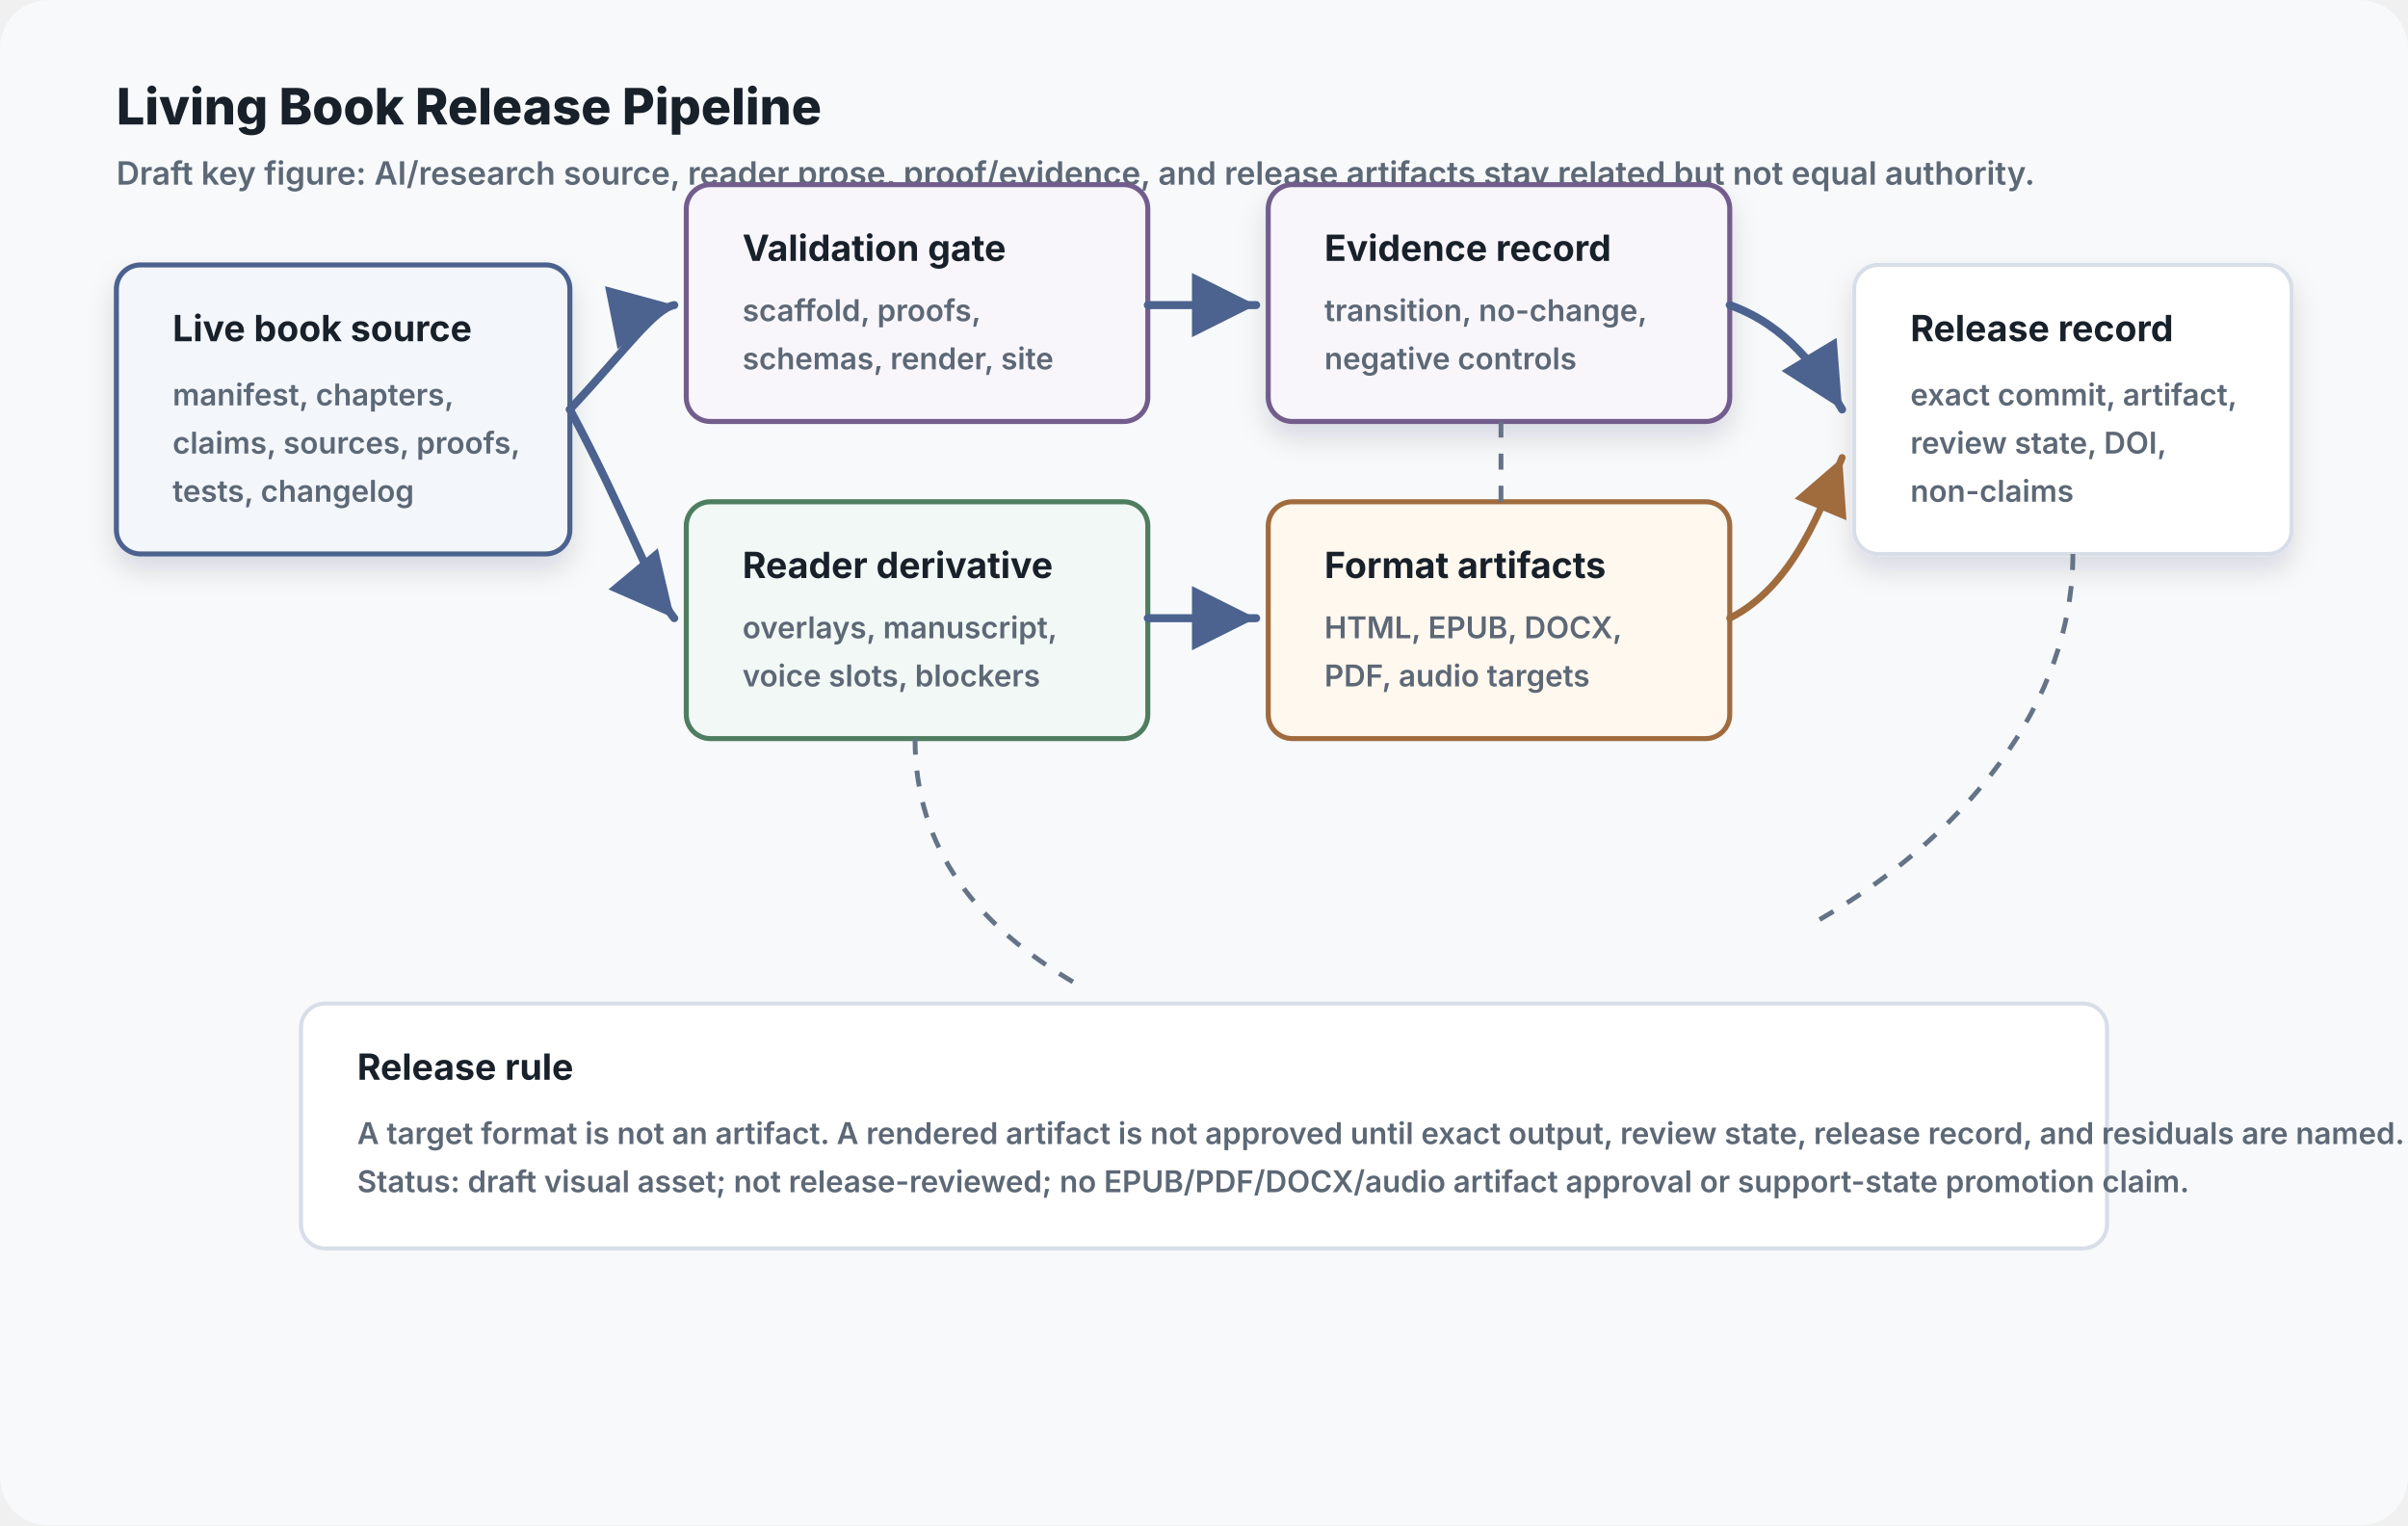
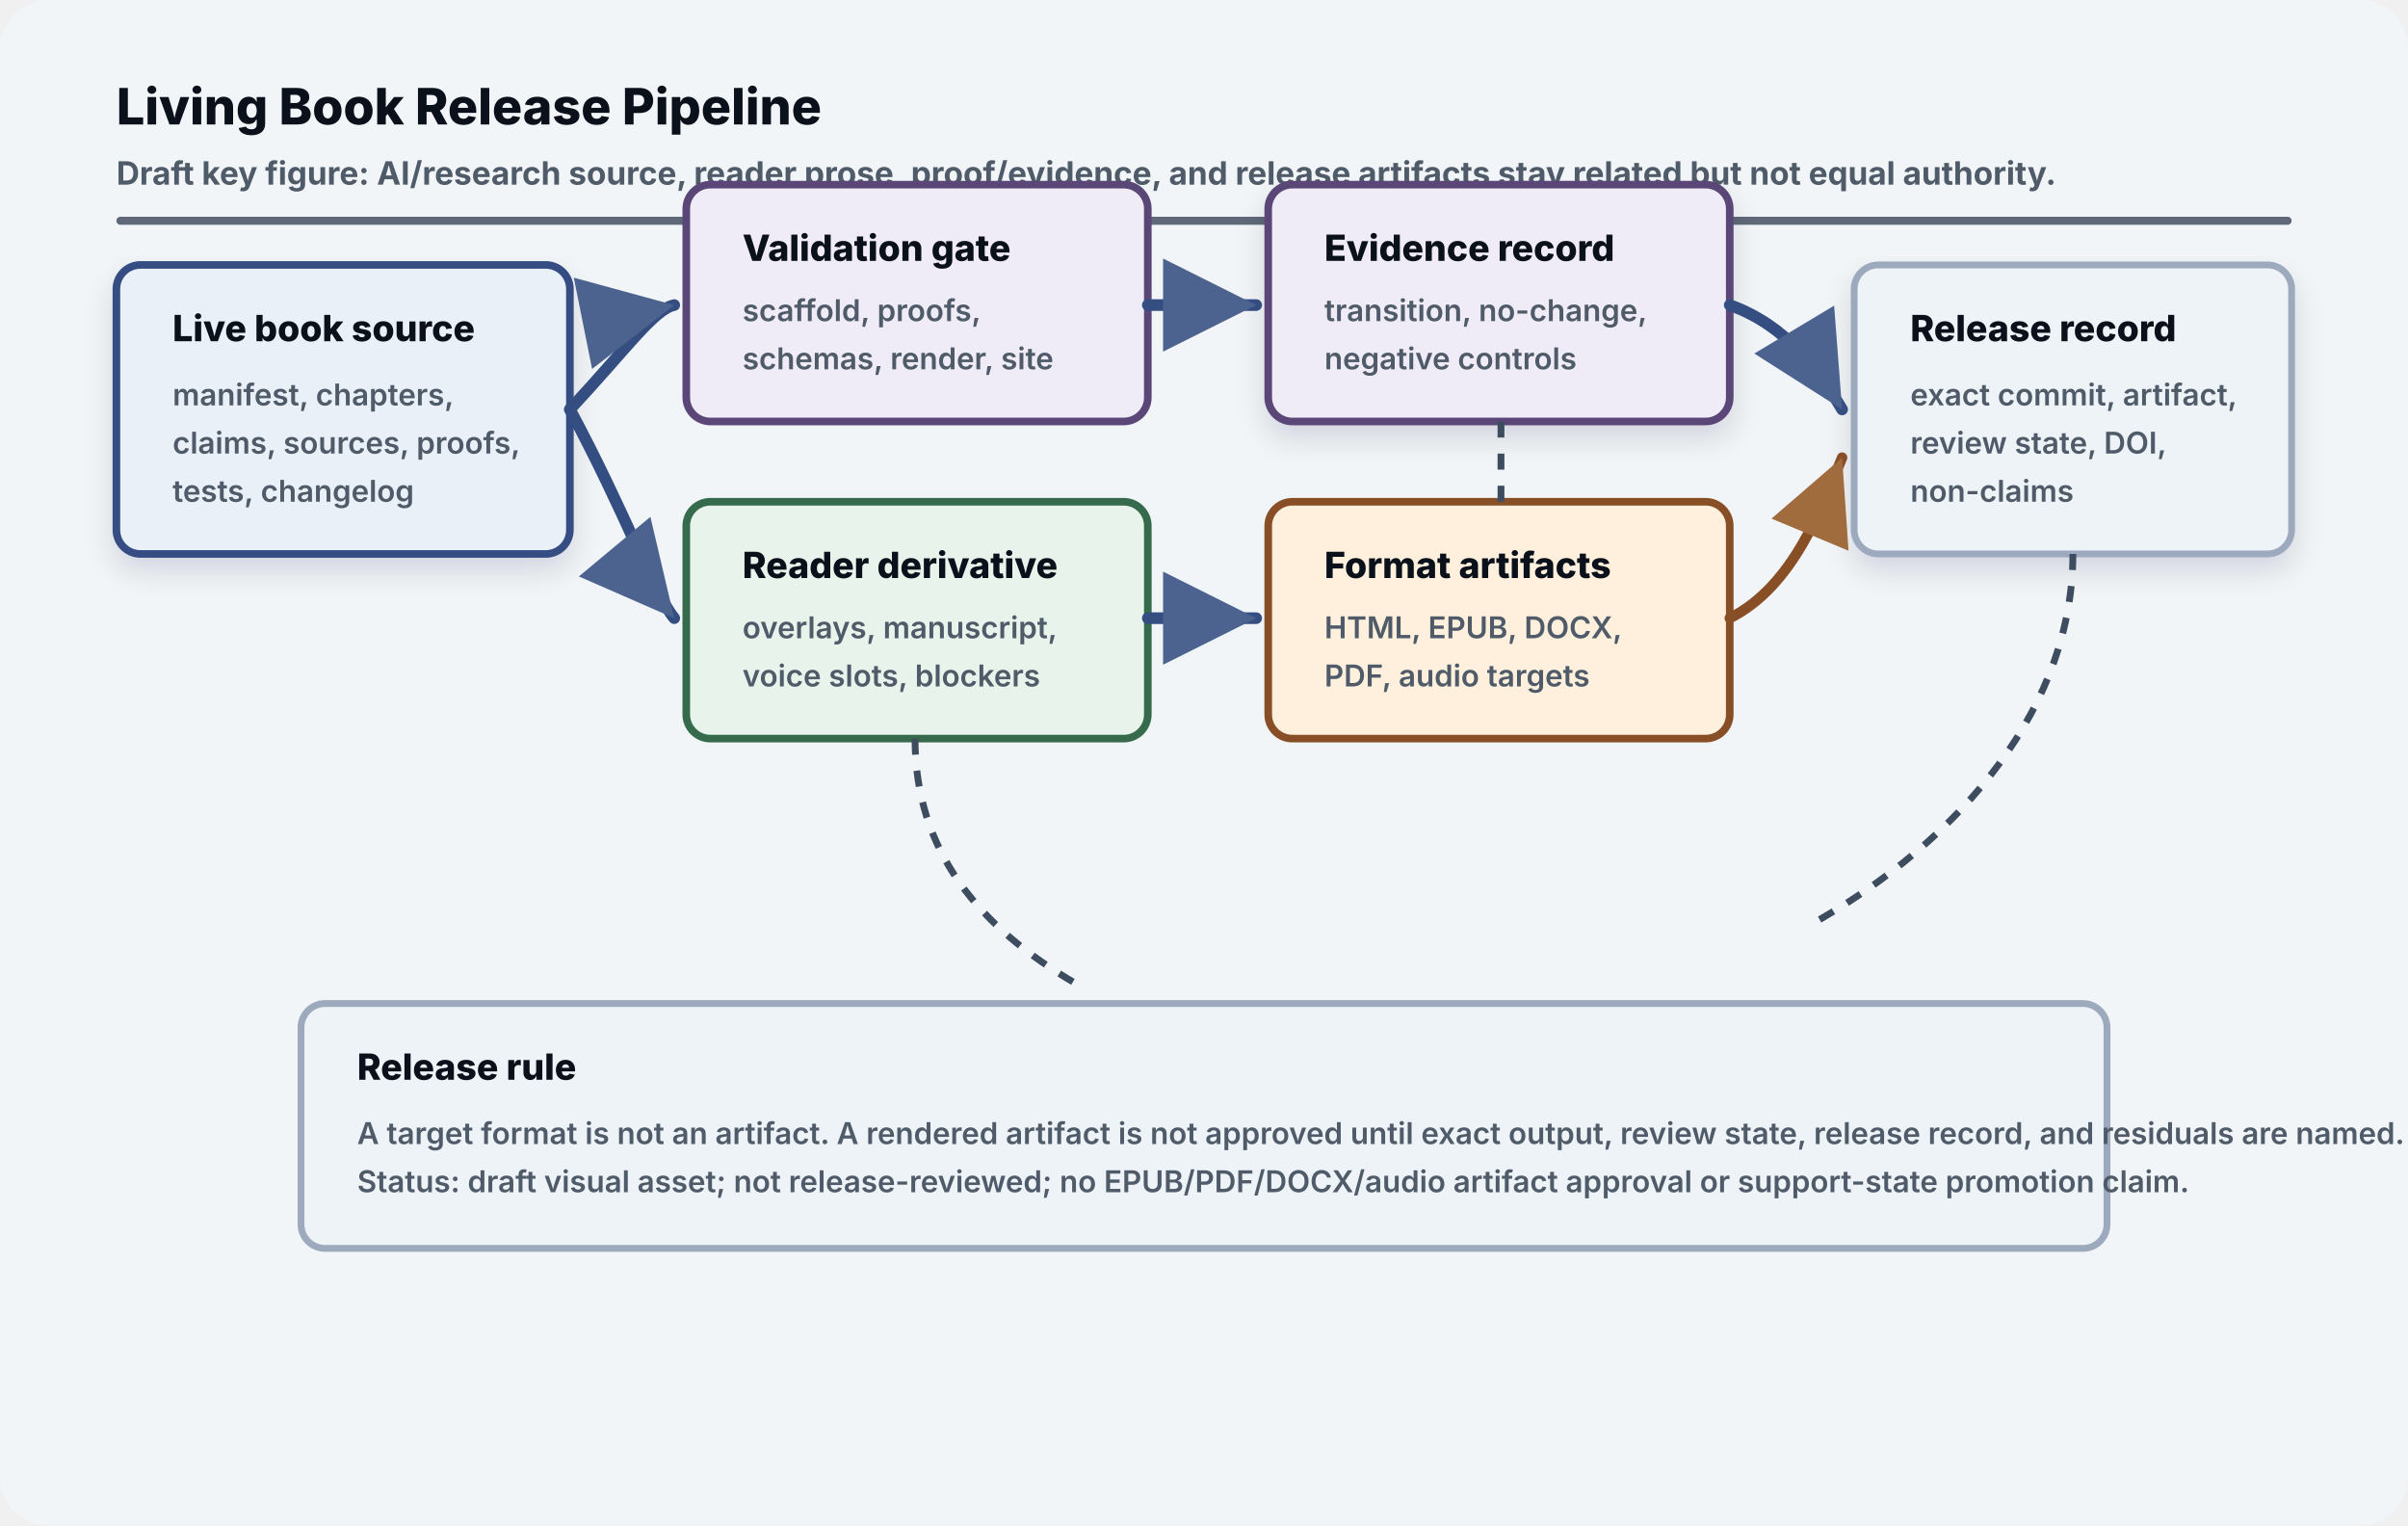
<svg xmlns="http://www.w3.org/2000/svg" viewBox="0 0 1200 760" role="img" aria-labelledby="title desc">
  <defs>
    <marker id="arrow-indigo" markerWidth="12" markerHeight="12" refX="10" refY="6" orient="auto" markerUnits="strokeWidth">
      <path d="M2,2 L10,6 L2,10 Z" fill="#4c628f" />
    </marker>
    <marker id="arrow-amber" markerWidth="12" markerHeight="12" refX="10" refY="6" orient="auto" markerUnits="strokeWidth">
      <path d="M2,2 L10,6 L2,10 Z" fill="#a06b3d" />
    </marker>
    <filter id="shadow" x="-8%" y="-8%" width="116%" height="126%">
      <feDropShadow dx="0" dy="7" stdDeviation="7" flood-color="#142033" flood-opacity="0.13" />
    </filter>
    <style>
-       .bg { fill: #f7f9fb; }
-       .panel { fill: #ffffff; stroke: #d8dee7; stroke-width: 2; }
-       .source { fill: #f3f6fb; stroke: #4c628f; stroke-width: 2.5; }
-       .gate { fill: #f8f6fb; stroke: #725d8d; stroke-width: 2.5; }
-       .reader { fill: #f2f8f5; stroke: #4f7d60; stroke-width: 2.5; }
-       .artifact { fill: #fff8ef; stroke: #a06b3d; stroke-width: 2.5; }
-       .ink { fill: #18202a; font-family: ui-sans-serif, -apple-system, BlinkMacSystemFont, "Segoe UI", sans-serif; }
-       .muted { fill: #5d6876; font-family: ui-sans-serif, -apple-system, BlinkMacSystemFont, "Segoe UI", sans-serif; }
+       .bg { fill: #f2f5f8; }
+       .panel { fill: #eef3f8; stroke: #9daabd; stroke-width: 3.4; }
+       .source { fill: #eaf0f8; stroke: #344e82; stroke-width: 3.8; }
+       .gate { fill: #f0ecf7; stroke: #5a4778; stroke-width: 3.8; }
+       .reader { fill: #e8f3ec; stroke: #356b4c; stroke-width: 3.8; }
+       .artifact { fill: #fff0dd; stroke: #884f27; stroke-width: 3.8; }
+       .ink { fill: #0b111a; font-family: ui-sans-serif, -apple-system, BlinkMacSystemFont, "Segoe UI", sans-serif; }
+       .muted { fill: #4f5b68; font-family: ui-sans-serif, -apple-system, BlinkMacSystemFont, "Segoe UI", sans-serif; }
      .label { font-size: 25px; font-weight: 760; }
-       .small { font-size: 18px; font-weight: 680; }
-       .tiny { font-size: 15px; font-weight: 560; }
-       .caption { font-size: 16px; font-weight: 600; }
-       .line { fill: none; stroke: #4c628f; stroke-width: 4; stroke-linecap: round; stroke-linejoin: round; marker-end: url(#arrow-indigo); }
-       .amber { fill: none; stroke: #a06b3d; stroke-width: 3.5; stroke-linecap: round; stroke-linejoin: round; marker-end: url(#arrow-amber); }
-       .dash { fill: none; stroke: #657386; stroke-width: 2.4; stroke-dasharray: 8 8; }
+       .small { font-size: 18px; font-weight: 760; }
+       .tiny { font-size: 15px; font-weight: 620; }
+       .caption { font-size: 16px; font-weight: 660; }
+       .line { fill: none; stroke: #344e82; stroke-width: 5.8; stroke-linecap: round; stroke-linejoin: round; marker-end: url(#arrow-indigo); }
+       .amber { fill: none; stroke: #884f27; stroke-width: 5.2; stroke-linecap: round; stroke-linejoin: round; marker-end: url(#arrow-amber); }
+       .dash { fill: none; stroke: #3e4c60; stroke-width: 3.4; stroke-dasharray: 8 8; }
    </style>
  </defs>
  <rect class="bg" width="1200" height="760" rx="24" />
  <text class="ink label" x="58" y="62">Living Book Release Pipeline</text>
  <text class="muted caption" x="58" y="92">Draft key figure: AI/research source, reader prose, proof/evidence, and release artifacts stay related but not equal authority.</text>
+   <rect x="58" y="108" width="1084" height="4" rx="2" fill="#263248" opacity="0.72" />
  <rect class="source" x="58" y="132" width="226" height="144" rx="12" filter="url(#shadow)" />
  <text class="ink small" x="86" y="170">Live book source</text>
  <text class="muted tiny" x="86" y="202">manifest, chapters,</text>
  <text class="muted tiny" x="86" y="226">claims, sources, proofs,</text>
  <text class="muted tiny" x="86" y="250">tests, changelog</text>
  <rect class="gate" x="342" y="92" width="230" height="118" rx="12" />
  <text class="ink small" x="370" y="130">Validation gate</text>
  <text class="muted tiny" x="370" y="160">scaffold, proofs,</text>
  <text class="muted tiny" x="370" y="184">schemas, render, site</text>
  <rect class="reader" x="342" y="250" width="230" height="118" rx="12" />
  <text class="ink small" x="370" y="288">Reader derivative</text>
  <text class="muted tiny" x="370" y="318">overlays, manuscript,</text>
  <text class="muted tiny" x="370" y="342">voice slots, blockers</text>
  <rect class="gate" x="632" y="92" width="230" height="118" rx="12" filter="url(#shadow)" />
  <text class="ink small" x="660" y="130">Evidence record</text>
  <text class="muted tiny" x="660" y="160">transition, no-change,</text>
  <text class="muted tiny" x="660" y="184">negative controls</text>
  <rect class="artifact" x="632" y="250" width="230" height="118" rx="12" />
  <text class="ink small" x="660" y="288">Format artifacts</text>
  <text class="muted tiny" x="660" y="318">HTML, EPUB, DOCX,</text>
  <text class="muted tiny" x="660" y="342">PDF, audio targets</text>
  <rect class="panel" x="924" y="132" width="218" height="144" rx="12" filter="url(#shadow)" />
  <text class="ink small" x="952" y="170">Release record</text>
  <text class="muted tiny" x="952" y="202">exact commit, artifact,</text>
  <text class="muted tiny" x="952" y="226">review state, DOI,</text>
  <text class="muted tiny" x="952" y="250">non-claims</text>
  <rect class="panel" x="150" y="500" width="900" height="122" rx="12" />
  <text class="ink small" x="178" y="538">Release rule</text>
  <text class="muted tiny" x="178" y="570">A target format is not an artifact. A rendered artifact is not approved until exact output, review state, release record, and residuals are named.</text>
  <text class="muted tiny" x="178" y="594">Status: draft visual asset; not release-reviewed; no EPUB/PDF/DOCX/audio artifact approval or support-state promotion claim.</text>
  <path class="line" d="M284 204 C312 174,326 154,336 152" />
  <path class="line" d="M284 204 C312 256,326 296,336 308" />
  <path class="line" d="M572 152 C596 152,610 152,626 152" />
  <path class="line" d="M572 308 C596 308,610 308,626 308" />
  <path class="line" d="M862 152 C890 162,906 184,918 204" />
  <path class="amber" d="M862 308 C894 292,908 252,918 228" />
  <path class="dash" d="M748 210 L748 250" />
  <path class="dash" d="M1033 276 C1033 350,980 418,900 462" />
  <path class="dash" d="M456 368 C456 424,488 462,536 490" />
</svg>
